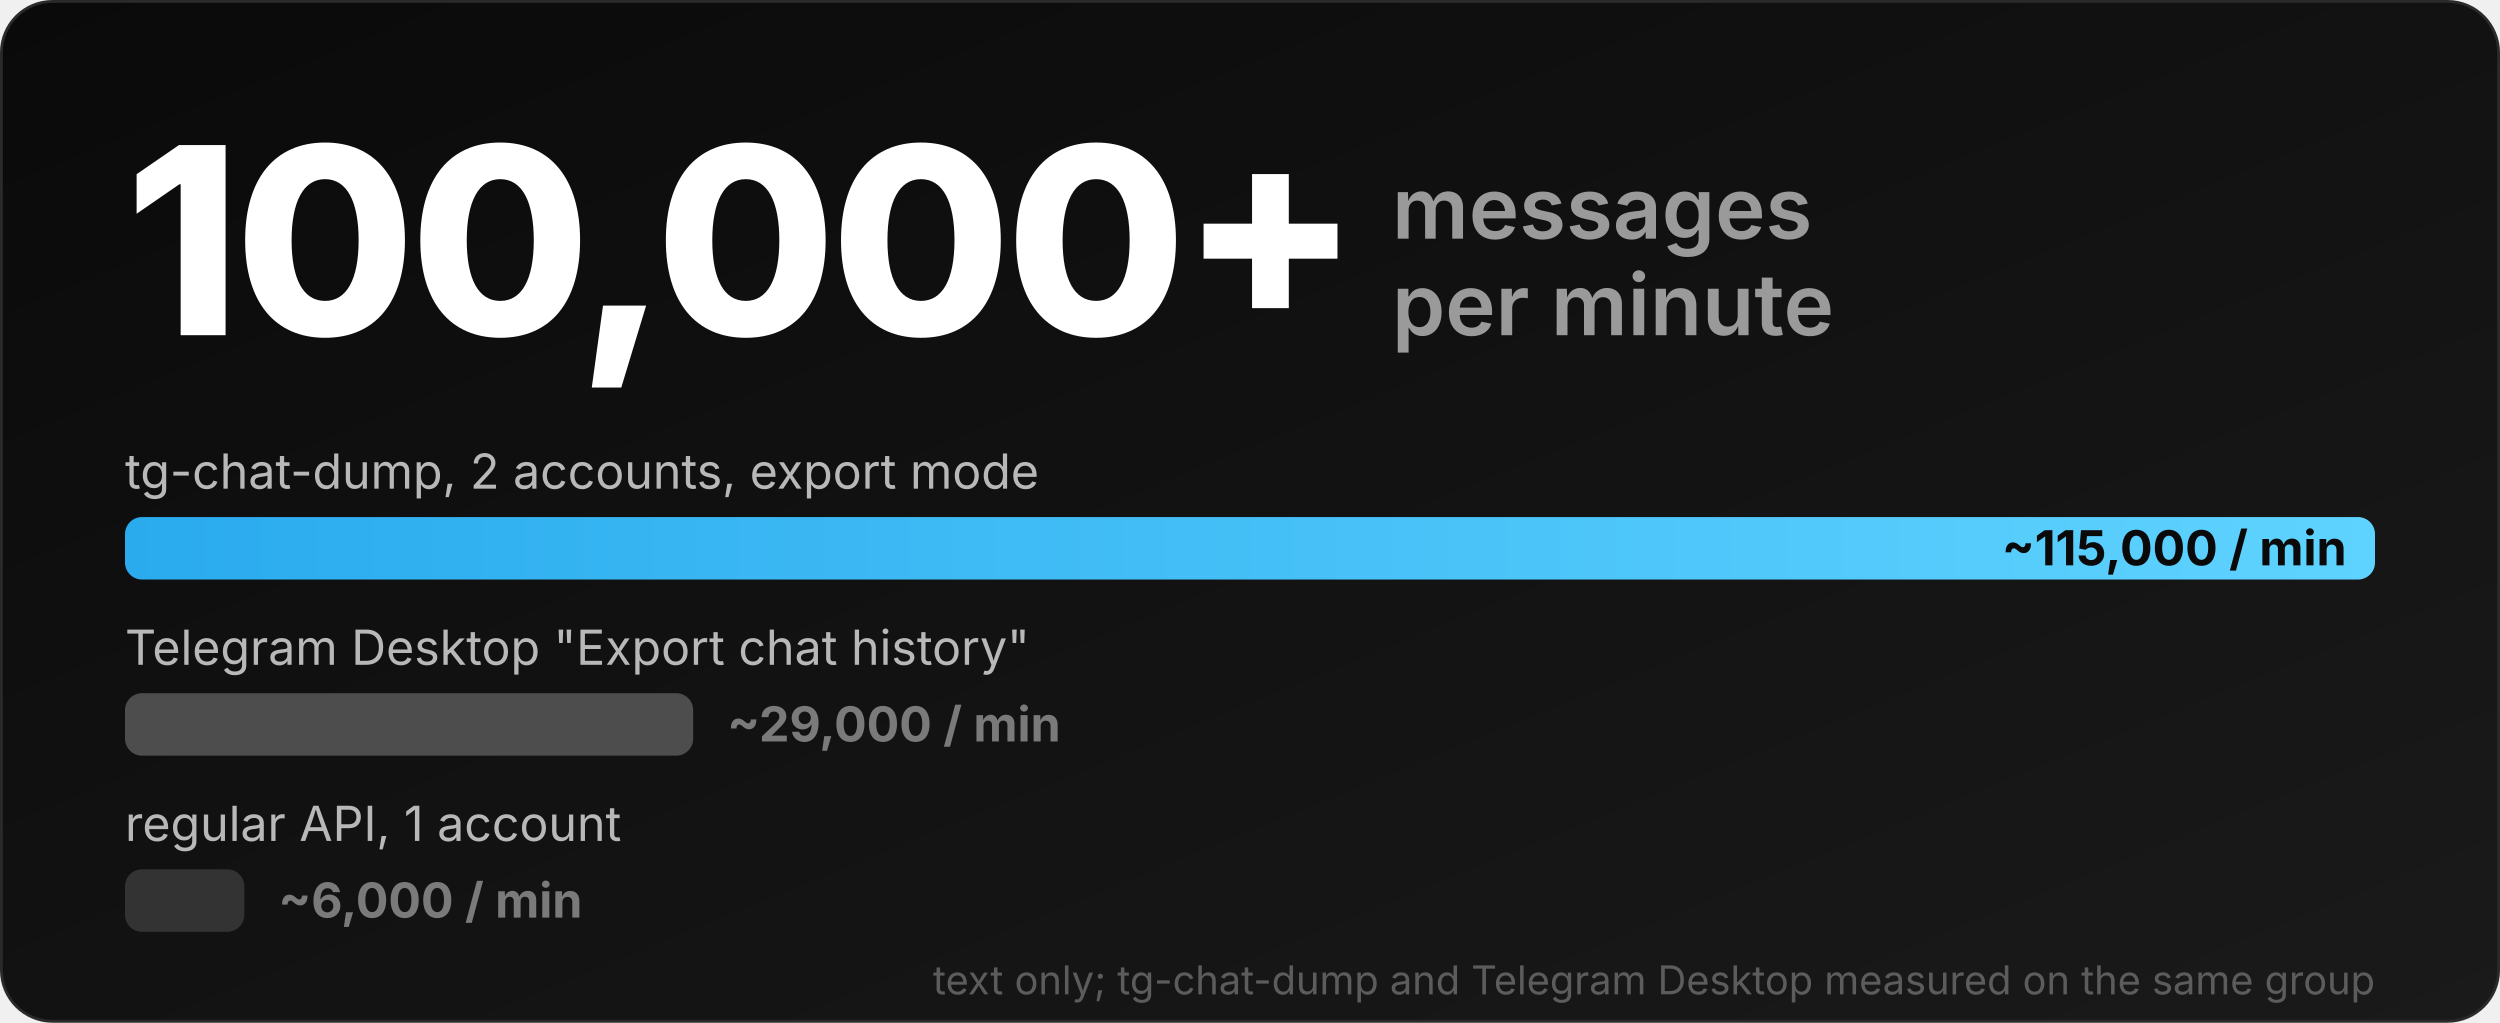
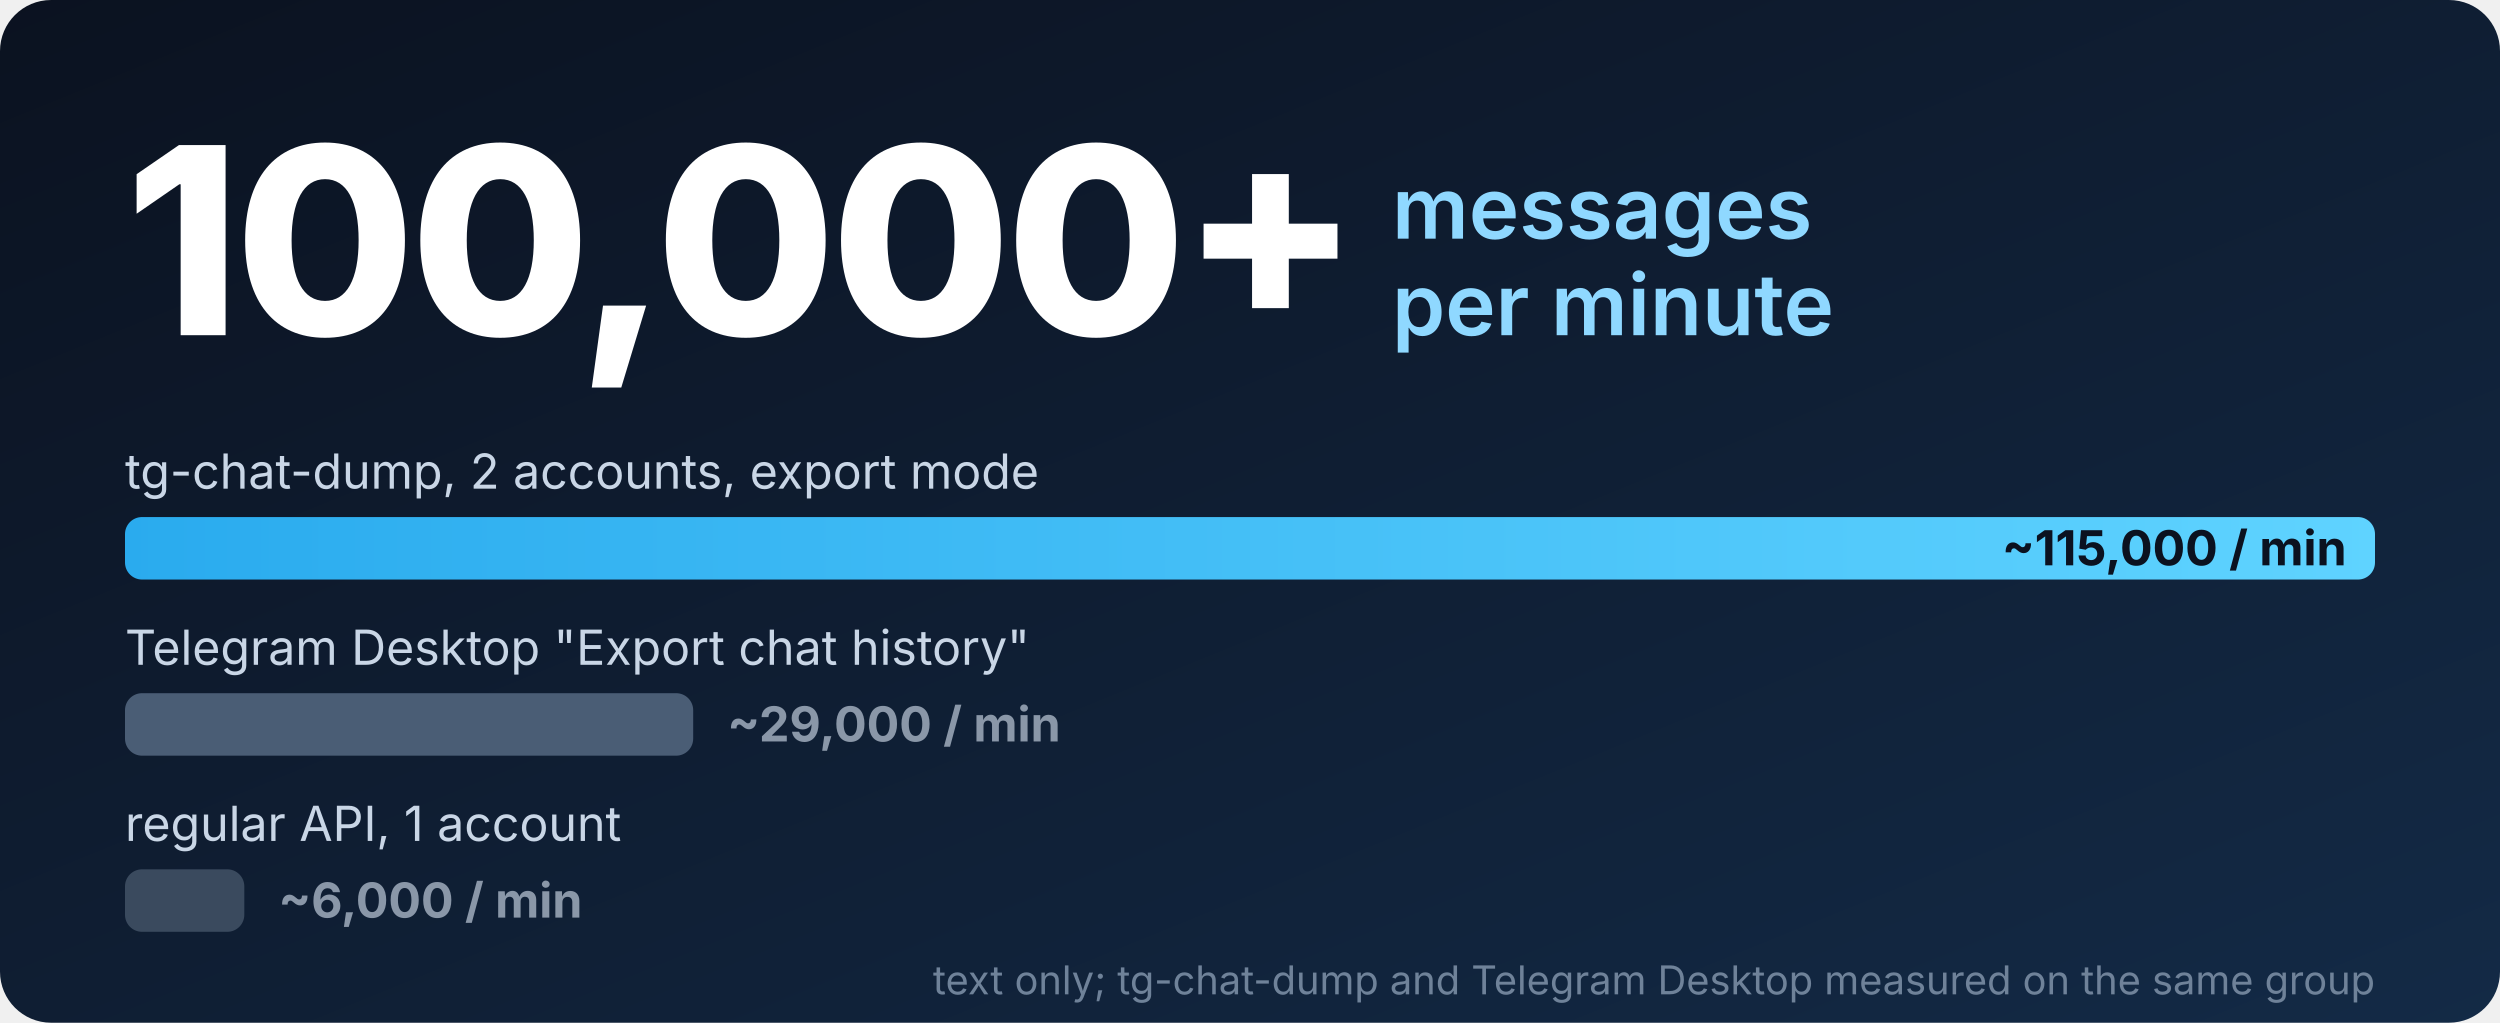
<svg xmlns="http://www.w3.org/2000/svg" width="880" height="360" viewBox="0 0 880 360" role="img" aria-label="Over 100,000 messages per minute: about 115,000 with tg-chat-dump, about 29,000 with Telegram Desktop's export, about 6,000 through the regular API">
  <defs>
    <linearGradient id="bg" x1="0" y1="0" x2="1" y2="1">
-       <stop offset="0" stop-color="#0a0a0a" />
-       <stop offset="1" stop-color="#1a1a1a" />
+       <stop offset="0" stop-color="#0b1220" />
+       <stop offset="1" stop-color="#132a46" />
    </linearGradient>
    <linearGradient id="fast" x1="0" y1="0" x2="1" y2="0">
      <stop offset="0" stop-color="#2aabee" />
      <stop offset="1" stop-color="#5fd3ff" />
    </linearGradient>
  </defs>
  <style>
    text { font-family: -apple-system, "Segoe UI", Inter, Roboto, Helvetica, Arial, sans-serif; }
    .big { font-size: 92px; font-weight: 800; fill: #ffffff; letter-spacing: -2px; }
-     .unit { font-size: 30px; font-weight: 600; fill: #9a9a9a; }
-     .label { font-size: 17px; fill: #b8b8b8; }
-     .value { font-size: 17px; font-weight: 700; fill: #0a0a0a; }
-     .slow { font-size: 17px; font-weight: 700; fill: #7a7a7a; }
-     .note { font-size: 14px; fill: #5c5c5c; }
+     .unit { font-size: 30px; font-weight: 600; fill: #8fd8ff; }
+     .label { font-size: 17px; fill: #c9d6e6; }
+     .value { font-size: 17px; font-weight: 700; fill: #0b1220; }
+     .slow { font-size: 17px; font-weight: 700; fill: #8a97a8; }
+     .note { font-size: 14px; fill: #6f8299; }
  </style>
-   <rect x="0.5" y="0.5" width="879" height="359" rx="18" fill="url(#bg)" stroke="#2a2a2a" />
+   <rect width="880" height="360" rx="18" fill="url(#bg)" />
  <text x="44" y="118" class="big">100,000+</text>
  <text x="490" y="84" class="unit">messages</text>
  <text x="490" y="118" class="unit">per minute</text>
  <text x="44" y="172" class="label">tg-chat-dump, 2 accounts, export mode</text>
  <rect x="44" y="182" width="792" height="22" rx="6" fill="url(#fast)" />
  <text x="826" y="199" class="value" text-anchor="end">~115,000 / min</text>
  <text x="44" y="234" class="label">Telegram Desktop "Export chat history"</text>
-   <rect x="44" y="244" width="200" height="22" rx="6" fill="#4d4d4d" />
+   <rect x="44" y="244" width="200" height="22" rx="6" fill="#4a5d75" />
  <text x="256" y="261" class="slow">~29,000 / min</text>
  <text x="44" y="296" class="label">regular API, 1 account</text>
-   <rect x="44" y="306" width="42" height="22" rx="6" fill="#333333" />
+   <rect x="44" y="306" width="42" height="22" rx="6" fill="#3a4a5e" />
  <text x="98" y="323" class="slow">~6,000 / min</text>
  <text x="836" y="350" class="note" text-anchor="end">text only; tg-chat-dump and Telegram Desktop measured on the same group</text>
</svg>
